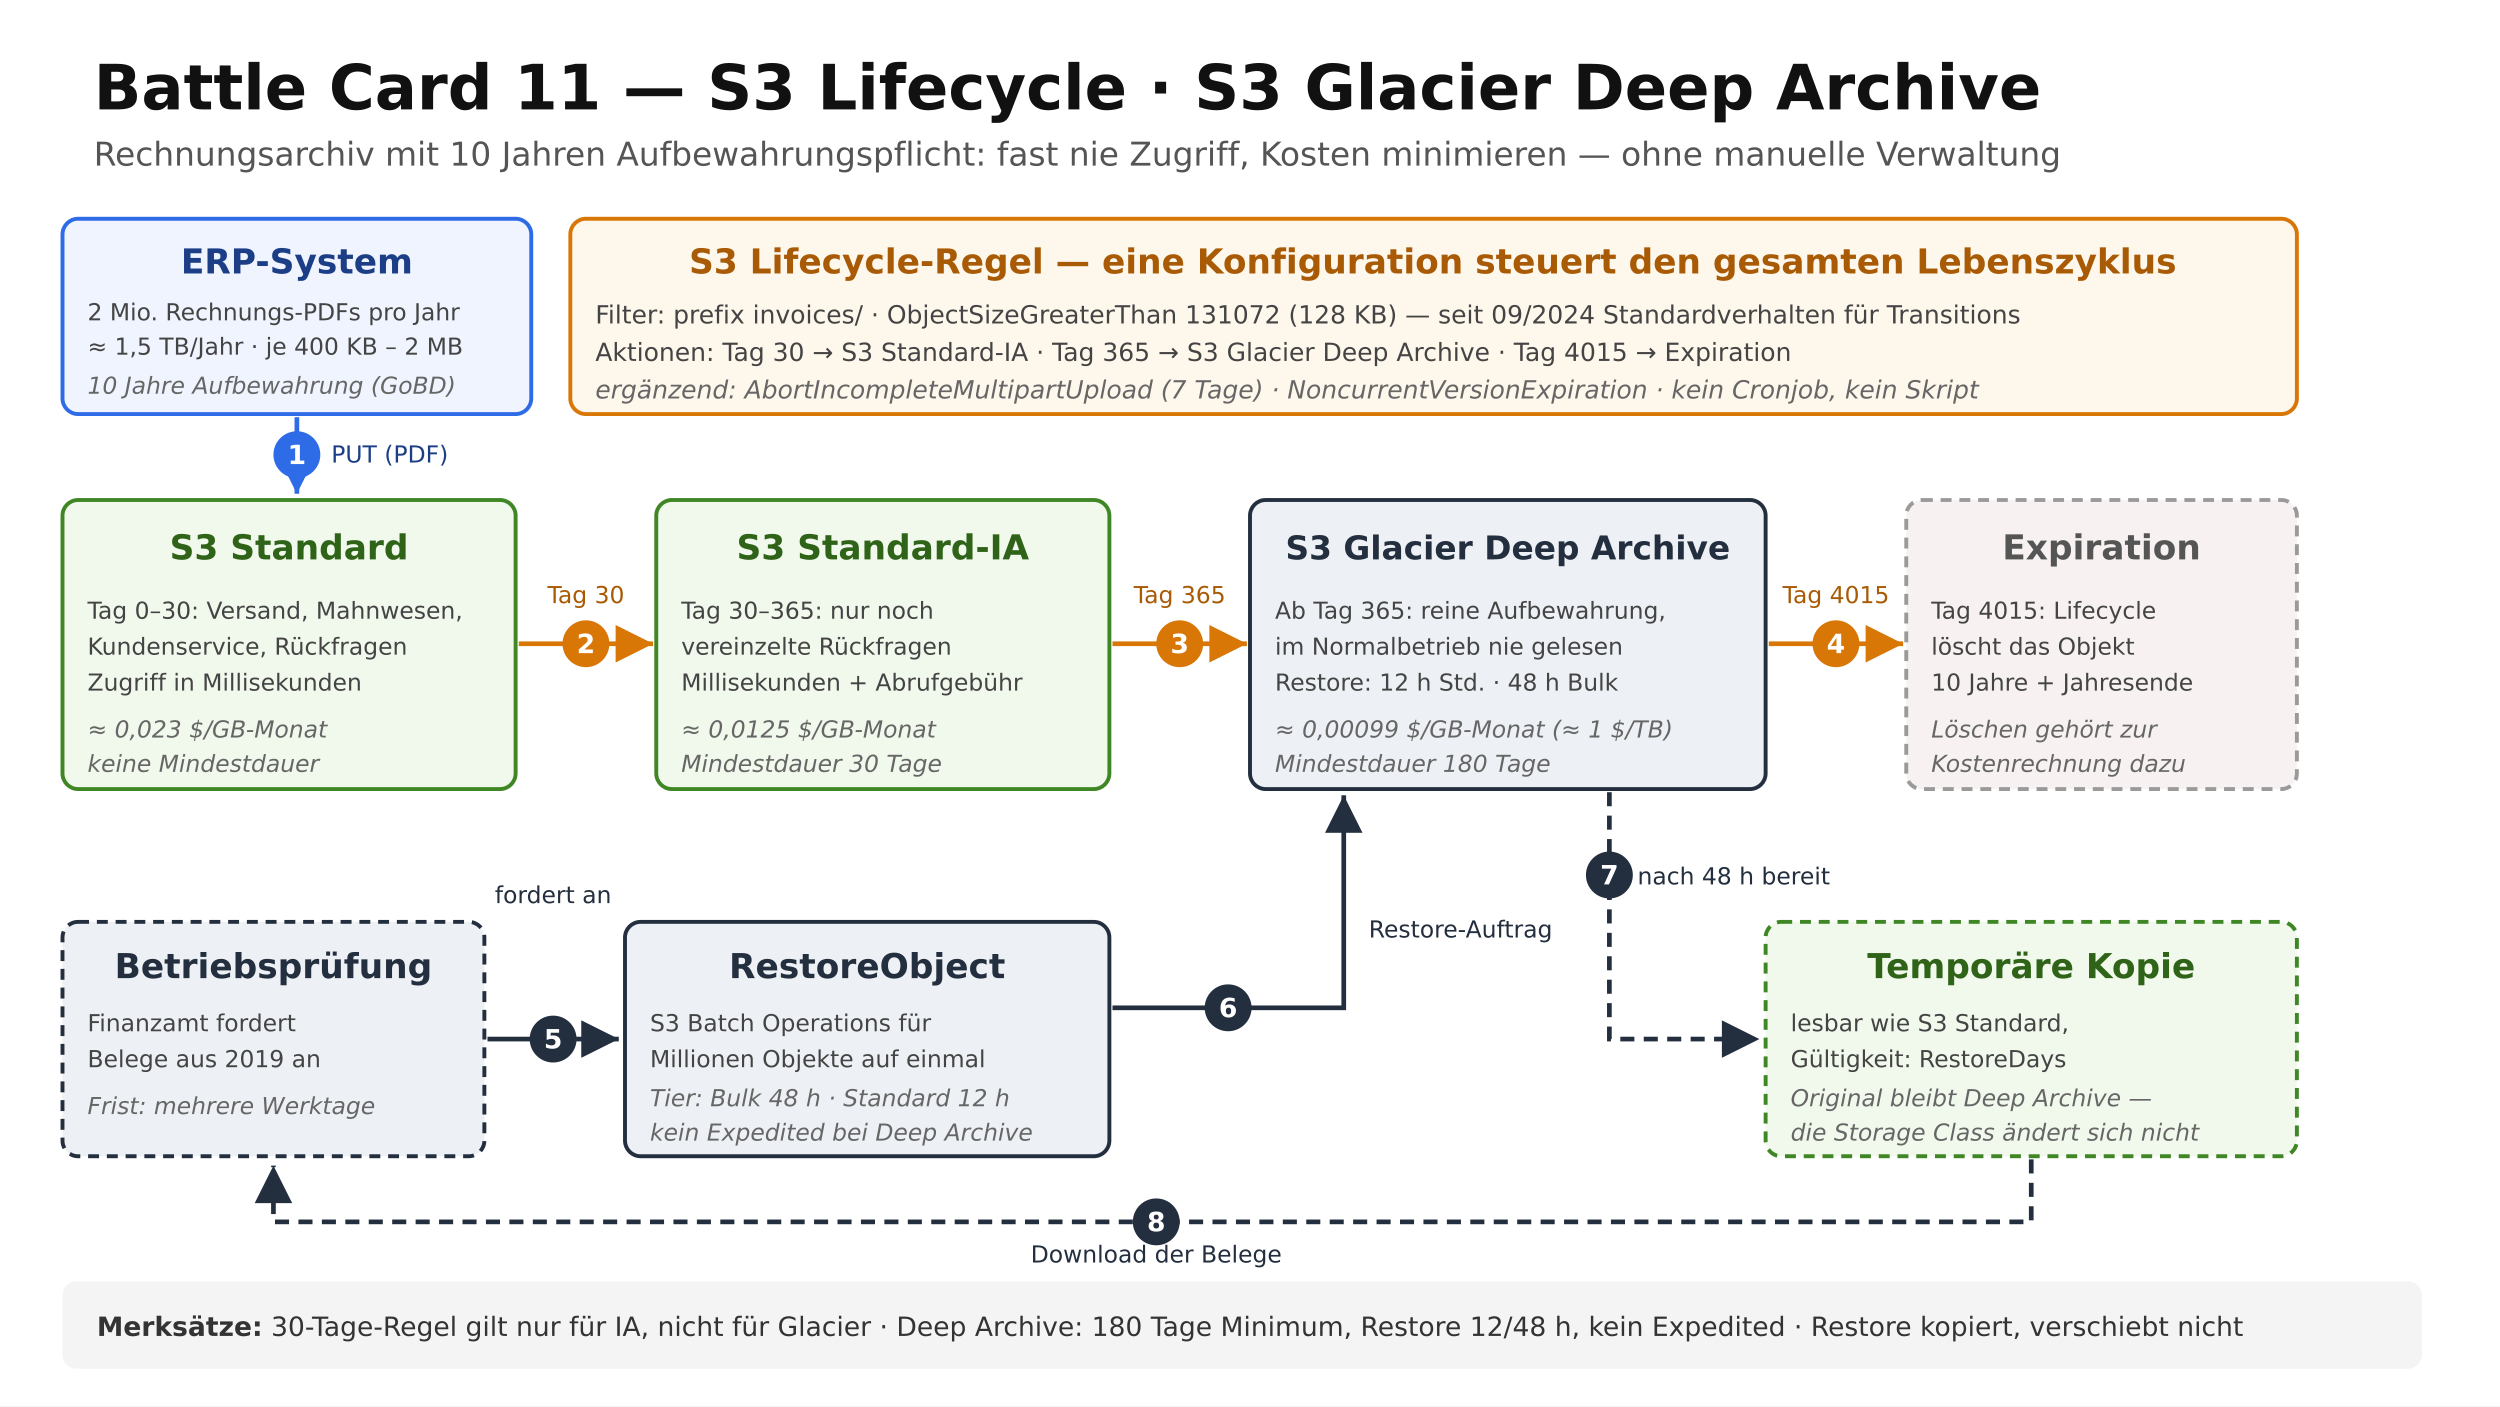
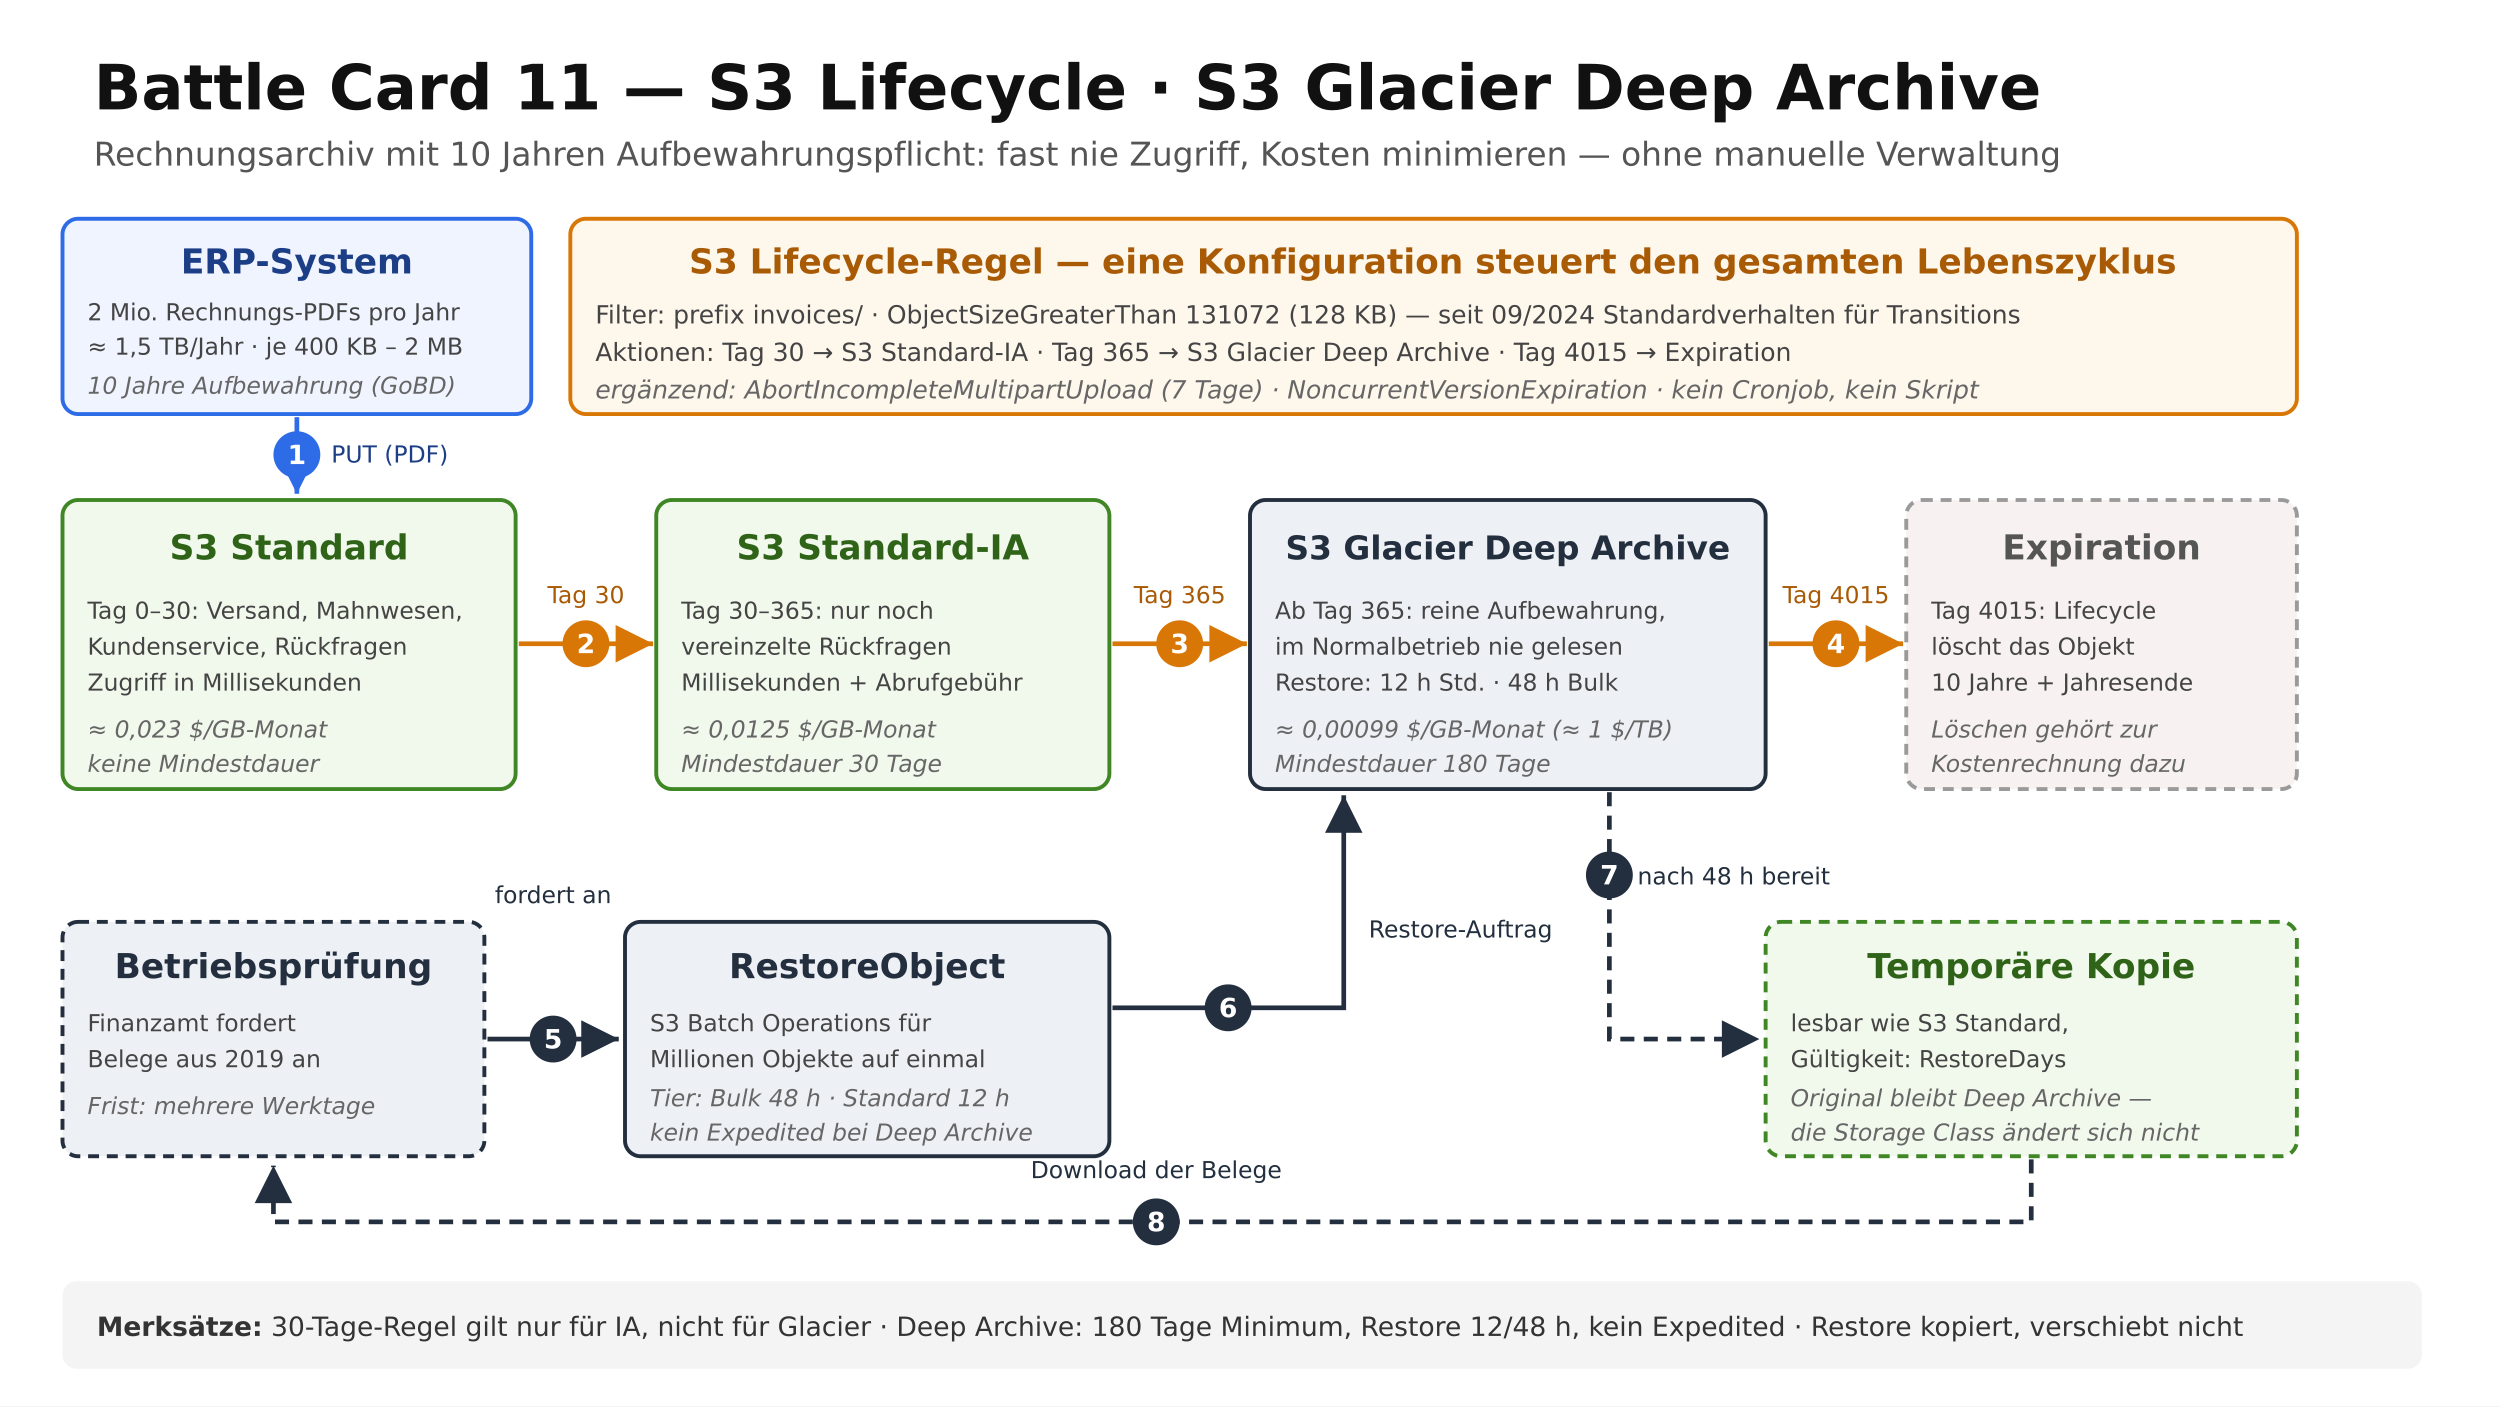
<svg xmlns="http://www.w3.org/2000/svg" viewBox="0 0 1600 900" font-family="DejaVu Sans">
  <defs>
    <marker id="arrB" markerWidth="10" markerHeight="10" refX="8" refY="4" orient="auto">
      <path d="M0,0 L8,4 L0,8 z" fill="#2E6BE6" />
    </marker>
    <marker id="arrO" markerWidth="10" markerHeight="10" refX="8" refY="4" orient="auto">
      <path d="M0,0 L8,4 L0,8 z" fill="#D97706" />
    </marker>
    <marker id="arrN" markerWidth="10" markerHeight="10" refX="8" refY="4" orient="auto">
      <path d="M0,0 L8,4 L0,8 z" fill="#232F3E" />
    </marker>
  </defs>
  <rect width="1600" height="900" fill="#FFFFFF" />
  <text x="60" y="70" font-size="40" font-weight="bold" fill="#111111">Battle Card 11 — S3 Lifecycle · S3 Glacier Deep Archive</text>
  <text x="60" y="106" font-size="21" fill="#555555">Rechnungsarchiv mit 10 Jahren Aufbewahrungspflicht: fast nie Zugriff, Kosten minimieren — ohne manuelle Verwaltung</text>
  <rect x="40" y="140" width="300" height="125" rx="10" fill="#EFF4FE" stroke="#2E6BE6" stroke-width="2.5" />
  <text x="190" y="175" font-size="22" font-weight="bold" fill="#1B3E86" text-anchor="middle">ERP-System</text>
  <text x="56" y="205" font-size="15" fill="#444444">2 Mio. Rechnungs-PDFs pro Jahr</text>
  <text x="56" y="227" font-size="15" fill="#444444">≈ 1,5 TB/Jahr · je 400 KB – 2 MB</text>
  <text x="56" y="252" font-size="15" font-style="italic" fill="#666666">10 Jahre Aufbewahrung (GoBD)</text>
  <rect x="365" y="140" width="1105" height="125" rx="10" fill="#FEF7EC" stroke="#D97706" stroke-width="2.5" />
  <text x="917" y="175" font-size="22" font-weight="bold" fill="#A85A05" text-anchor="middle">S3 Lifecycle-Regel — eine Konfiguration steuert den gesamten Lebenszyklus</text>
  <text x="381" y="207" font-size="16" fill="#444444">Filter: prefix invoices/ · ObjectSizeGreaterThan 131072 (128 KB) — seit 09/2024 Standardverhalten für Transitions</text>
  <text x="381" y="231" font-size="16" fill="#444444">Aktionen: Tag 30 → S3 Standard-IA · Tag 365 → S3 Glacier Deep Archive · Tag 4015 → Expiration</text>
  <text x="381" y="255" font-size="16" font-style="italic" fill="#666666">ergänzend: AbortIncompleteMultipartUpload (7 Tage) · NoncurrentVersionExpiration · kein Cronjob, kein Skript</text>
  <line x1="190" y1="267" x2="190" y2="316" stroke="#2E6BE6" stroke-width="3" marker-end="url(#arrB)" />
  <circle cx="190" cy="291" r="15" fill="#2E6BE6" />
  <text x="190" y="297" font-size="17" font-weight="bold" fill="#FFFFFF" text-anchor="middle">1</text>
  <text x="212" y="296" font-size="15" fill="#1B3E86">PUT (PDF)</text>
  <rect x="40" y="320" width="290" height="185" rx="10" fill="#F1F8EC" stroke="#3F8624" stroke-width="2.5" />
  <text x="185" y="358" font-size="22" font-weight="bold" fill="#2E6318" text-anchor="middle">S3 Standard</text>
  <text x="56" y="396" font-size="15" fill="#444444">Tag 0–30: Versand, Mahnwesen,</text>
  <text x="56" y="419" font-size="15" fill="#444444">Kundenservice, Rückfragen</text>
  <text x="56" y="442" font-size="15" fill="#444444">Zugriff in Millisekunden</text>
  <text x="56" y="472" font-size="15" font-style="italic" fill="#666666">≈ 0,023 $/GB-Monat</text>
  <text x="56" y="494" font-size="15" font-style="italic" fill="#666666">keine Mindestdauer</text>
  <rect x="420" y="320" width="290" height="185" rx="10" fill="#F1F8EC" stroke="#3F8624" stroke-width="2.5" />
  <text x="565" y="358" font-size="22" font-weight="bold" fill="#2E6318" text-anchor="middle">S3 Standard-IA</text>
  <text x="436" y="396" font-size="15" fill="#444444">Tag 30–365: nur noch</text>
  <text x="436" y="419" font-size="15" fill="#444444">vereinzelte Rückfragen</text>
  <text x="436" y="442" font-size="15" fill="#444444">Millisekunden + Abrufgebühr</text>
  <text x="436" y="472" font-size="15" font-style="italic" fill="#666666">≈ 0,0125 $/GB-Monat</text>
  <text x="436" y="494" font-size="15" font-style="italic" fill="#666666">Mindestdauer 30 Tage</text>
  <rect x="800" y="320" width="330" height="185" rx="10" fill="#EDF0F4" stroke="#232F3E" stroke-width="2.5" />
  <text x="965" y="358" font-size="21" font-weight="bold" fill="#232F3E" text-anchor="middle">S3 Glacier Deep Archive</text>
  <text x="816" y="396" font-size="15" fill="#444444">Ab Tag 365: reine Aufbewahrung,</text>
  <text x="816" y="419" font-size="15" fill="#444444">im Normalbetrieb nie gelesen</text>
  <text x="816" y="442" font-size="15" fill="#444444">Restore: 12 h Std. · 48 h Bulk</text>
  <text x="816" y="472" font-size="15" font-style="italic" fill="#666666">≈ 0,00099 $/GB-Monat (≈ 1 $/TB)</text>
  <text x="816" y="494" font-size="15" font-style="italic" fill="#666666">Mindestdauer 180 Tage</text>
  <rect x="1220" y="320" width="250" height="185" rx="10" fill="#F7F1F1" stroke="#9A9A9A" stroke-width="2.5" stroke-dasharray="7,5" />
  <text x="1345" y="358" font-size="22" font-weight="bold" fill="#555555" text-anchor="middle">Expiration</text>
  <text x="1236" y="396" font-size="15" fill="#444444">Tag 4015: Lifecycle</text>
  <text x="1236" y="419" font-size="15" fill="#444444">löscht das Objekt</text>
  <text x="1236" y="442" font-size="15" fill="#444444">10 Jahre + Jahresende</text>
  <text x="1236" y="472" font-size="15" font-style="italic" fill="#666666">Löschen gehört zur</text>
  <text x="1236" y="494" font-size="15" font-style="italic" fill="#666666">Kostenrechnung dazu</text>
  <line x1="332" y1="412" x2="418" y2="412" stroke="#D97706" stroke-width="3" marker-end="url(#arrO)" />
  <text x="375" y="386" font-size="15" fill="#A85A05" text-anchor="middle">Tag 30</text>
  <circle cx="375" cy="412" r="15" fill="#D97706" />
  <text x="375" y="418" font-size="17" font-weight="bold" fill="#FFFFFF" text-anchor="middle">2</text>
  <line x1="712" y1="412" x2="798" y2="412" stroke="#D97706" stroke-width="3" marker-end="url(#arrO)" />
  <text x="755" y="386" font-size="15" fill="#A85A05" text-anchor="middle">Tag 365</text>
  <circle cx="755" cy="412" r="15" fill="#D97706" />
  <text x="755" y="418" font-size="17" font-weight="bold" fill="#FFFFFF" text-anchor="middle">3</text>
  <line x1="1132" y1="412" x2="1218" y2="412" stroke="#D97706" stroke-width="3" marker-end="url(#arrO)" />
  <text x="1175" y="386" font-size="15" fill="#A85A05" text-anchor="middle">Tag 4015</text>
  <circle cx="1175" cy="412" r="15" fill="#D97706" />
  <text x="1175" y="418" font-size="17" font-weight="bold" fill="#FFFFFF" text-anchor="middle">4</text>
  <rect x="40" y="590" width="270" height="150" rx="10" fill="#EDF0F4" stroke="#232F3E" stroke-width="2.5" stroke-dasharray="7,5" />
  <text x="175" y="626" font-size="22" font-weight="bold" fill="#232F3E" text-anchor="middle">Betriebsprüfung</text>
  <text x="56" y="660" font-size="15" fill="#444444">Finanzamt fordert</text>
  <text x="56" y="683" font-size="15" fill="#444444">Belege aus 2019 an</text>
  <text x="56" y="713" font-size="15" font-style="italic" fill="#666666">Frist: mehrere Werktage</text>
  <rect x="400" y="590" width="310" height="150" rx="10" fill="#EDF0F4" stroke="#232F3E" stroke-width="2.5" />
  <text x="555" y="626" font-size="22" font-weight="bold" fill="#232F3E" text-anchor="middle">RestoreObject</text>
  <text x="416" y="660" font-size="15" fill="#444444">S3 Batch Operations für</text>
  <text x="416" y="683" font-size="15" fill="#444444">Millionen Objekte auf einmal</text>
  <text x="416" y="708" font-size="15" font-style="italic" fill="#666666">Tier: Bulk 48 h · Standard 12 h</text>
  <text x="416" y="730" font-size="15" font-style="italic" fill="#666666">kein Expedited bei Deep Archive</text>
  <rect x="1130" y="590" width="340" height="150" rx="10" fill="#F1F8EC" stroke="#3F8624" stroke-width="2.5" stroke-dasharray="7,5" />
  <text x="1300" y="626" font-size="22" font-weight="bold" fill="#2E6318" text-anchor="middle">Temporäre Kopie</text>
  <text x="1146" y="660" font-size="15" fill="#444444">lesbar wie S3 Standard,</text>
  <text x="1146" y="683" font-size="15" fill="#444444">Gültigkeit: RestoreDays</text>
  <text x="1146" y="708" font-size="15" font-style="italic" fill="#666666">Original bleibt Deep Archive —</text>
  <text x="1146" y="730" font-size="15" font-style="italic" fill="#666666">die Storage Class ändert sich nicht</text>
  <line x1="312" y1="665" x2="396" y2="665" stroke="#232F3E" stroke-width="3" marker-end="url(#arrN)" />
  <text x="354" y="578" font-size="15" fill="#232F3E" text-anchor="middle">fordert an</text>
  <circle cx="354" cy="665" r="15" fill="#232F3E" />
  <text x="354" y="671" font-size="17" font-weight="bold" fill="#FFFFFF" text-anchor="middle">5</text>
  <path d="M712,645 L860,645 L860,509" fill="none" stroke="#232F3E" stroke-width="3" marker-end="url(#arrN)" />
  <text x="876" y="600" font-size="15" fill="#232F3E">Restore-Auftrag</text>
  <circle cx="786" cy="645" r="15" fill="#232F3E" />
  <text x="786" y="651" font-size="17" font-weight="bold" fill="#FFFFFF" text-anchor="middle">6</text>
  <path d="M1030,507 L1030,665 L1126,665" fill="none" stroke="#232F3E" stroke-width="3" stroke-dasharray="9,6" marker-end="url(#arrN)" />
  <text x="1048" y="566" font-size="15" fill="#232F3E">nach 48 h bereit</text>
  <circle cx="1030" cy="560" r="15" fill="#232F3E" />
  <text x="1030" y="566" font-size="17" font-weight="bold" fill="#FFFFFF" text-anchor="middle">7</text>
  <path d="M1300,742 L1300,782 L175,782 L175,746" fill="none" stroke="#232F3E" stroke-width="3" stroke-dasharray="9,6" marker-end="url(#arrN)" />
-   <text x="740" y="808" font-size="15" fill="#232F3E" text-anchor="middle">Download der Belege</text>
+   <text x="740" y="754" font-size="15" fill="#232F3E" text-anchor="middle">Download der Belege</text>
  <circle cx="740" cy="782" r="15" fill="#232F3E" />
  <text x="740" y="788" font-size="17" font-weight="bold" fill="#FFFFFF" text-anchor="middle">8</text>
  <rect x="40" y="820" width="1510" height="56" rx="9" fill="#F4F4F4" />
  <text x="62" y="855" font-size="17" fill="#333333">
    <tspan font-weight="bold">Merksätze:</tspan>  30-Tage-Regel gilt nur für IA, nicht für Glacier · Deep Archive: 180 Tage Minimum, Restore 12/48 h, kein Expedited · Restore kopiert, verschiebt nicht</text>
</svg>
